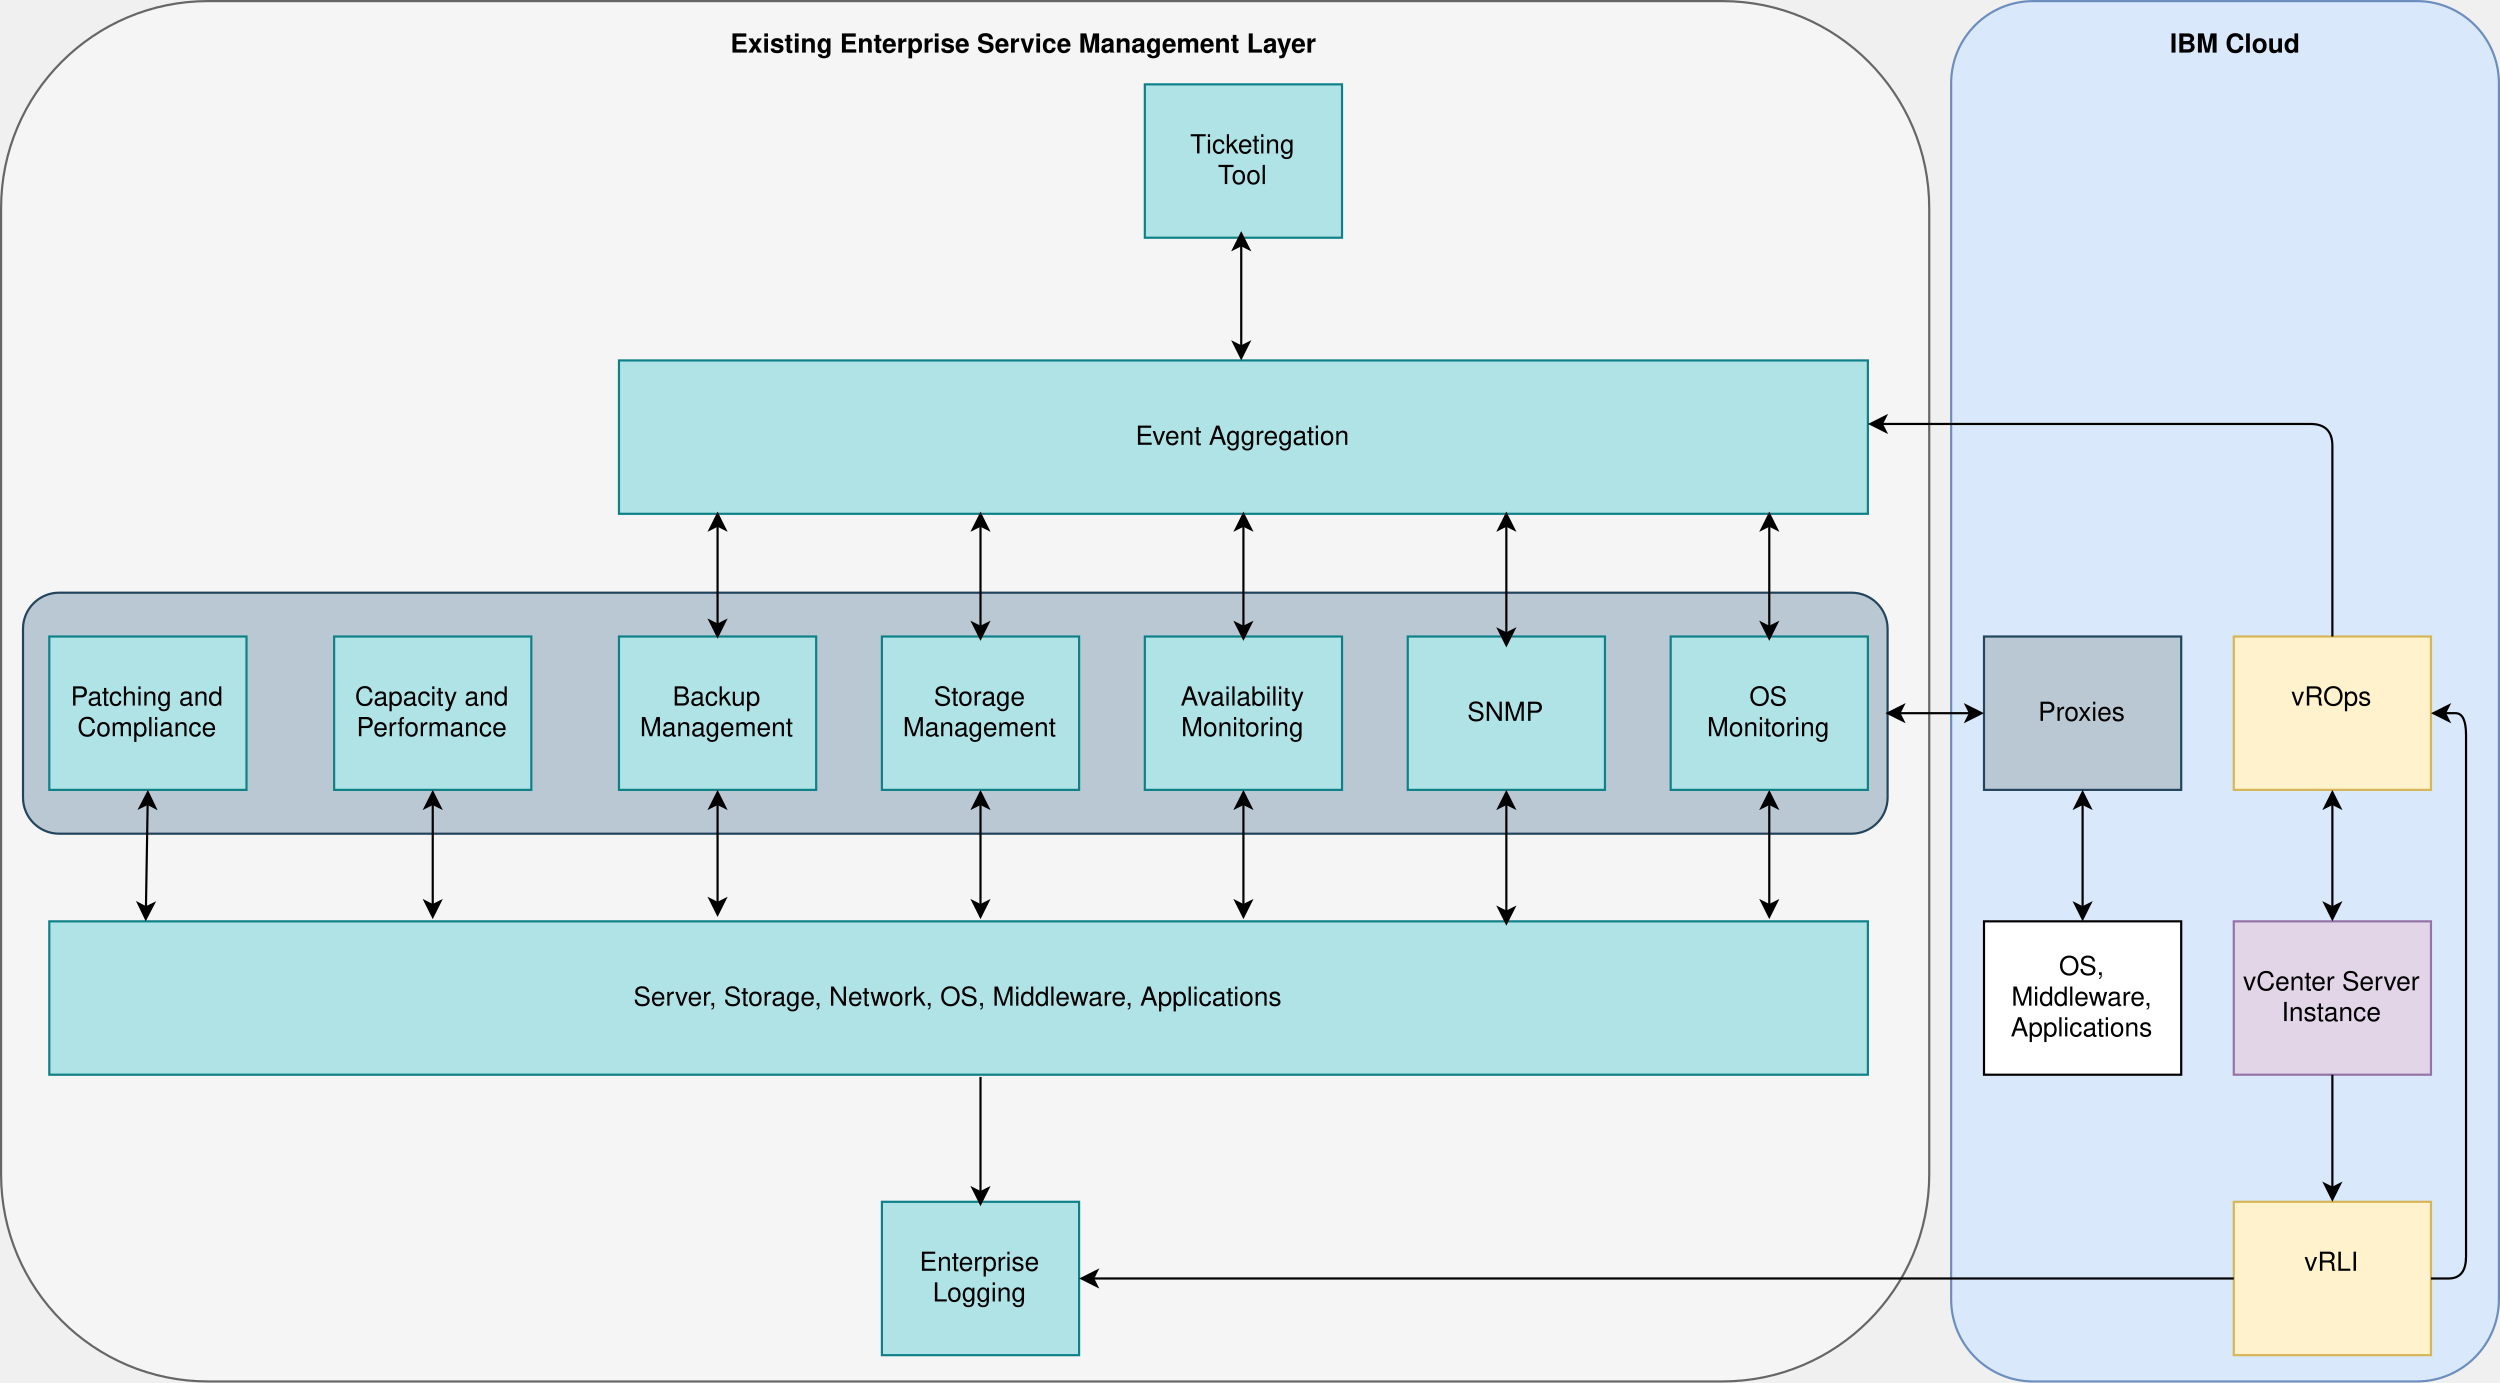
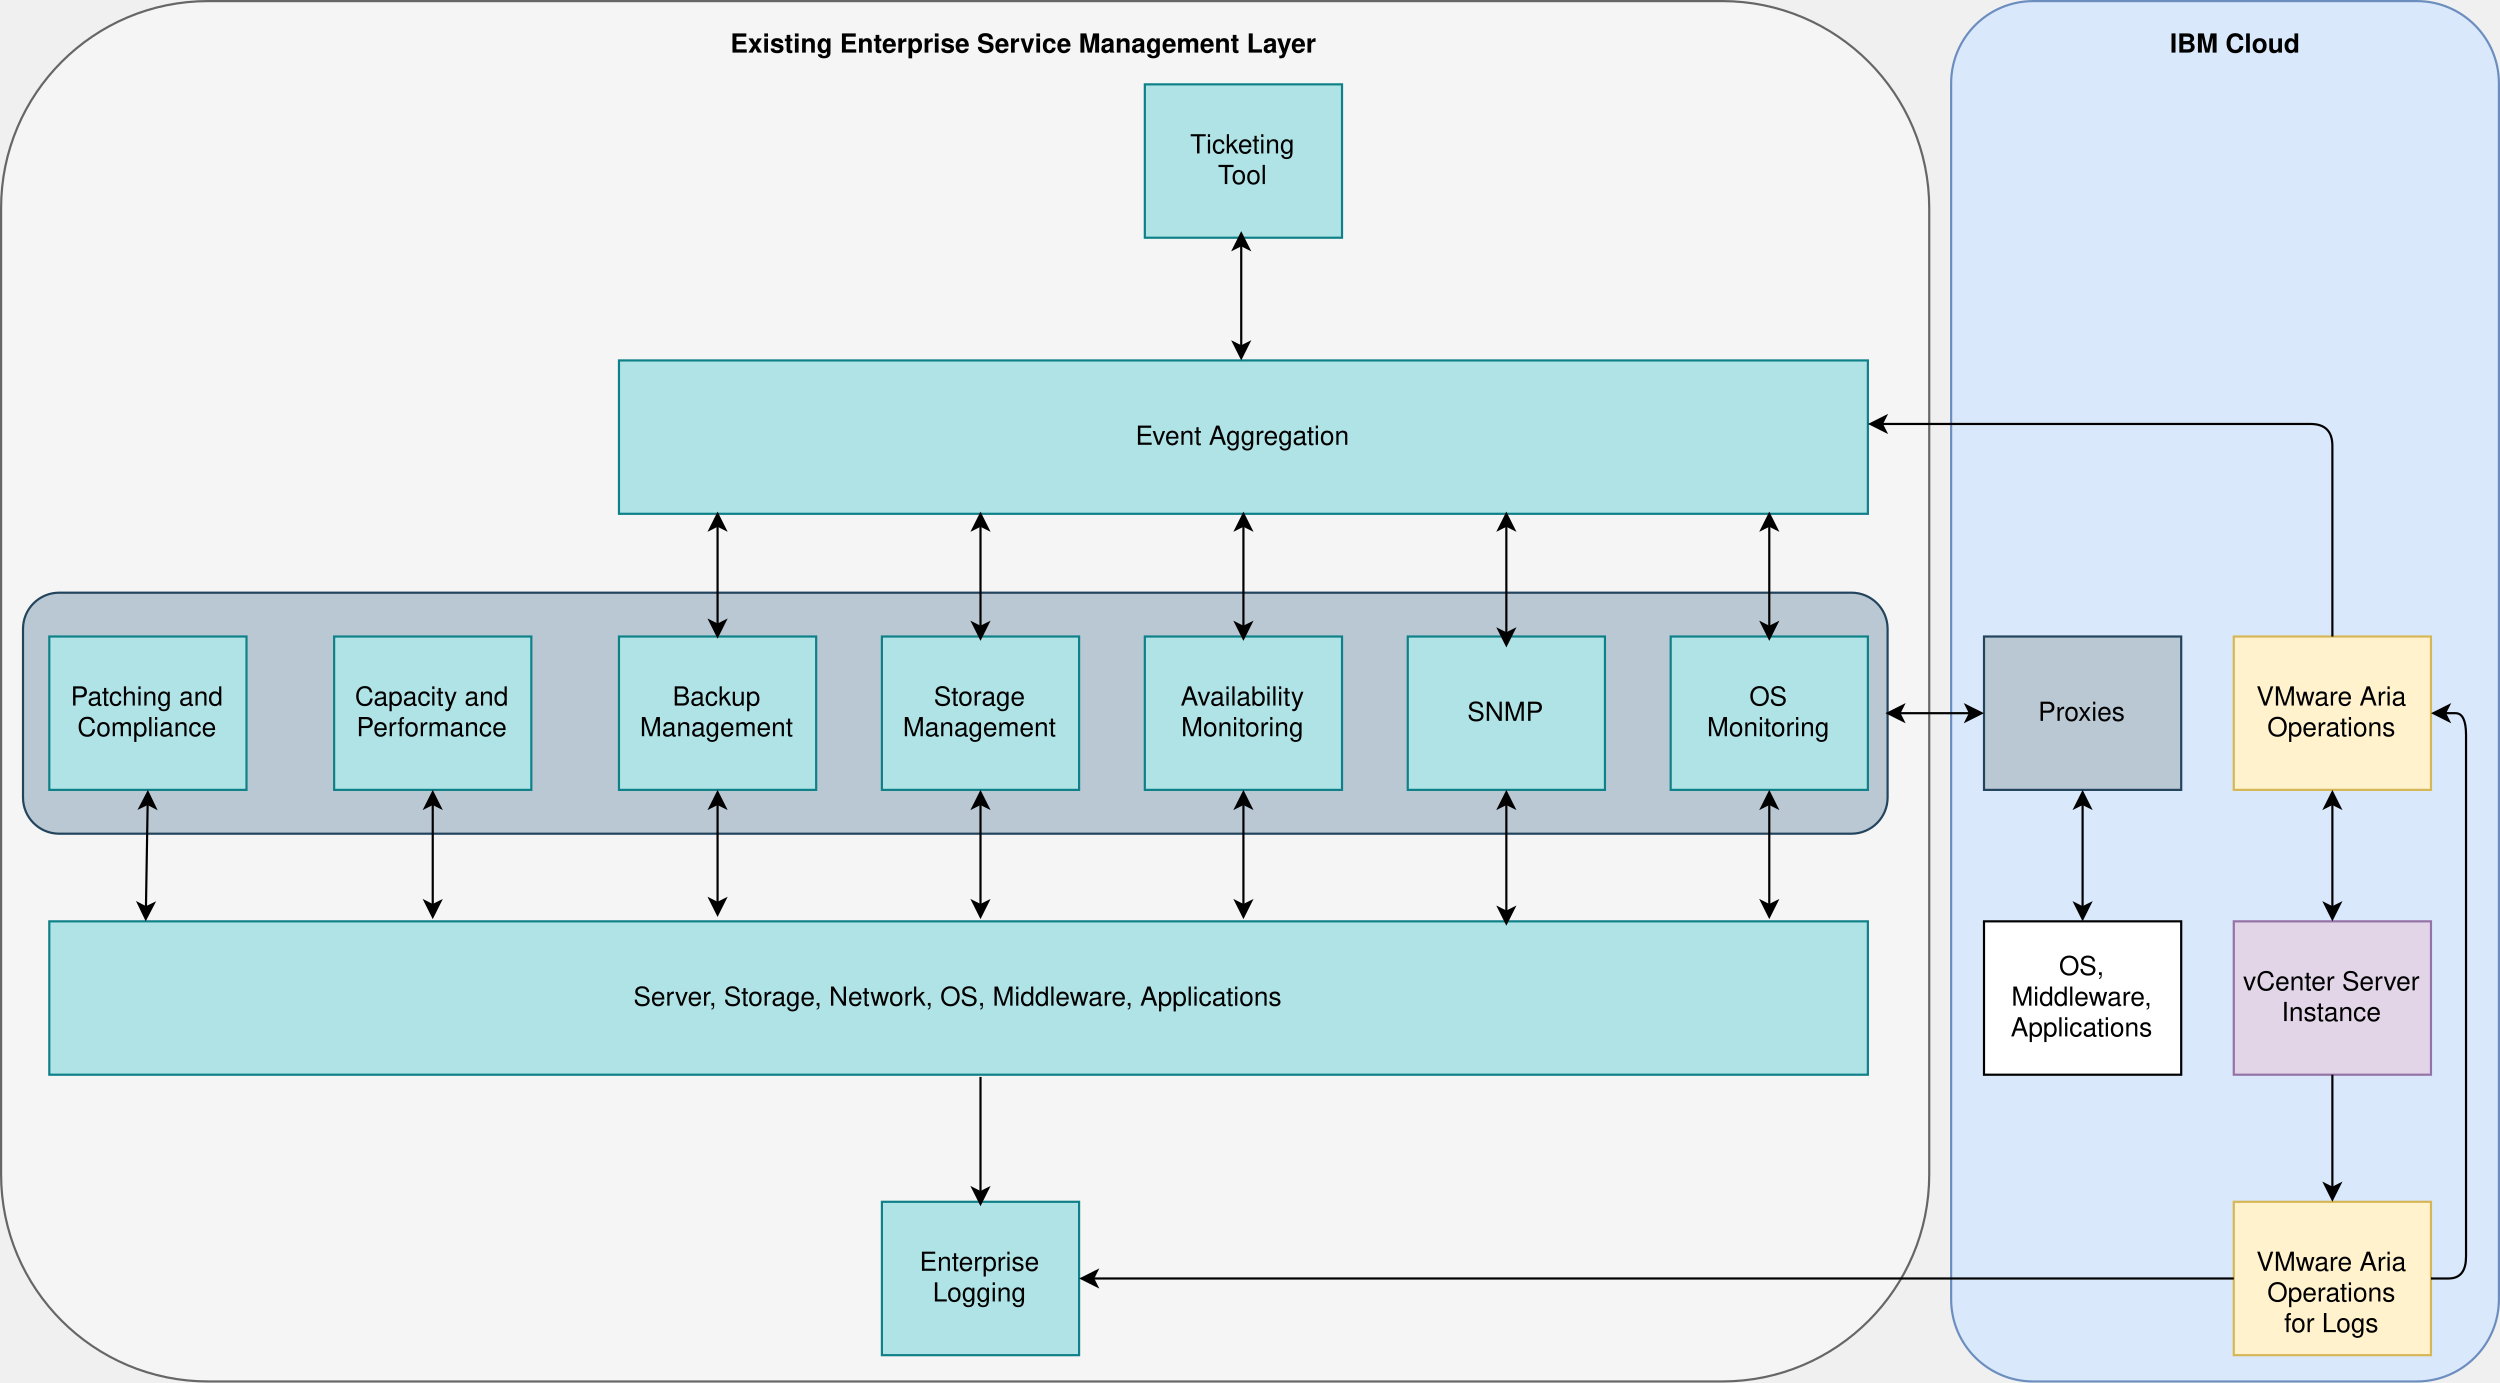
<svg xmlns="http://www.w3.org/2000/svg" version="1.1" width="1141px" height="631px" viewBox="-0.5 -0.5 1141 631">
  <defs />
  <g>
    <rect x="0" y="0" width="880" height="630" rx="94.5" ry="94.5" fill="#f5f5f5" stroke="#666666" pointer-events="none" />
    <rect x="10" y="270" width="851" height="110" rx="16.5" ry="16.5" fill="#bac8d3" stroke="#23445d" pointer-events="none" />
    <rect x="890" y="0" width="250" height="630" rx="37.5" ry="37.5" fill="#dae8fc" stroke="#6c8ebf" pointer-events="none" />
    <rect x="282" y="164" width="570" height="70" fill="#b0e3e6" stroke="#0e8088" pointer-events="none" />
    <g fill="#000000" font-family="Helvetica" text-anchor="middle" font-size="12px">
      <text x="566.5" y="202.5">Event Aggregation</text>
    </g>
    <rect x="402" y="290" width="90" height="70" fill="#b0e3e6" stroke="#0e8088" pointer-events="none" />
    <g fill="#000000" font-family="Helvetica" text-anchor="middle" font-size="12px">
      <text x="446.5" y="321.5">Storage</text>
      <text x="446.5" y="335.5">Management</text>
    </g>
    <rect x="282" y="290" width="90" height="70" fill="#b0e3e6" stroke="#0e8088" pointer-events="none" />
    <g fill="#000000" font-family="Helvetica" text-anchor="middle" font-size="12px">
      <text x="326.5" y="321.5">Backup</text>
      <text x="326.5" y="335.5">Management</text>
    </g>
    <rect x="522" y="290" width="90" height="70" fill="#b0e3e6" stroke="#0e8088" pointer-events="none" />
    <g fill="#000000" font-family="Helvetica" text-anchor="middle" font-size="12px">
      <text x="566.5" y="321.5">Availability</text>
      <text x="566.5" y="335.5">Monitoring</text>
    </g>
    <rect x="642" y="290" width="90" height="70" fill="#b0e3e6" stroke="#0e8088" pointer-events="none" />
    <g fill="#000000" font-family="Helvetica" text-anchor="middle" font-size="12px">
      <text x="686.5" y="328.5">SNMP</text>
    </g>
    <rect x="152" y="290" width="90" height="70" fill="#b0e3e6" stroke="#0e8088" pointer-events="none" />
    <g fill="#000000" font-family="Helvetica" text-anchor="middle" font-size="12px">
      <text x="196.5" y="321.5">Capacity and</text>
      <text x="196.5" y="335.5">Performance</text>
    </g>
    <rect x="762" y="290" width="90" height="70" fill="#b0e3e6" stroke="#0e8088" pointer-events="none" />
    <g fill="#000000" font-family="Helvetica" text-anchor="middle" font-size="12px">
      <text x="806.5" y="321.5">OS</text>
      <text x="806.5" y="335.5">Monitoring</text>
    </g>
    <rect x="22" y="290" width="90" height="70" fill="#b0e3e6" stroke="#0e8088" pointer-events="none" />
    <g fill="#000000" font-family="Helvetica" text-anchor="middle" font-size="12px">
      <text x="66.5" y="321.5">Patching and</text>
      <text x="66.5" y="335.5">Compliance</text>
    </g>
    <rect x="22" y="420" width="830" height="70" fill="#b0e3e6" stroke="#0e8088" pointer-events="none" />
    <g fill="#000000" font-family="Helvetica" text-anchor="middle" font-size="12px">
      <text x="436.5" y="458.5">Server, Storage, Network, OS, Middleware, Applications</text>
    </g>
    <rect x="522" y="38" width="90" height="70" fill="#b0e3e6" stroke="#0e8088" pointer-events="none" />
    <g fill="#000000" font-family="Helvetica" text-anchor="middle" font-size="12px">
      <text x="566.5" y="69.5">Ticketing</text>
      <text x="566.5" y="83.5">Tool</text>
    </g>
    <path d="M 66.11 413.63 L 66.89 366.37" fill="none" stroke="#000000" stroke-miterlimit="10" pointer-events="none" />
    <path d="M 66.02 418.88 L 62.64 411.82 L 66.11 413.63 L 69.63 411.94 Z" fill="#000000" stroke="#000000" stroke-miterlimit="10" pointer-events="none" />
    <path d="M 66.98 361.12 L 70.36 368.18 L 66.89 366.37 L 63.37 368.06 Z" fill="#000000" stroke="#000000" stroke-miterlimit="10" pointer-events="none" />
    <path d="M 197 412.63 L 197 366.37" fill="none" stroke="#000000" stroke-miterlimit="10" pointer-events="none" />
    <path d="M 197 417.88 L 193.5 410.88 L 197 412.63 L 200.5 410.88 Z" fill="#000000" stroke="#000000" stroke-miterlimit="10" pointer-events="none" />
    <path d="M 197 361.12 L 200.5 368.12 L 197 366.37 L 193.5 368.12 Z" fill="#000000" stroke="#000000" stroke-miterlimit="10" pointer-events="none" />
    <path d="M 327 411.63 L 327 366.37" fill="none" stroke="#000000" stroke-miterlimit="10" pointer-events="none" />
    <path d="M 327 416.88 L 323.5 409.88 L 327 411.63 L 330.5 409.88 Z" fill="#000000" stroke="#000000" stroke-miterlimit="10" pointer-events="none" />
    <path d="M 327 361.12 L 330.5 368.12 L 327 366.37 L 323.5 368.12 Z" fill="#000000" stroke="#000000" stroke-miterlimit="10" pointer-events="none" />
    <path d="M 447 412.63 L 447 366.37" fill="none" stroke="#000000" stroke-miterlimit="10" pointer-events="none" />
    <path d="M 447 417.88 L 443.5 410.88 L 447 412.63 L 450.5 410.88 Z" fill="#000000" stroke="#000000" stroke-miterlimit="10" pointer-events="none" />
    <path d="M 447 361.12 L 450.5 368.12 L 447 366.37 L 443.5 368.12 Z" fill="#000000" stroke="#000000" stroke-miterlimit="10" pointer-events="none" />
    <path d="M 567 412.63 L 567 366.37" fill="none" stroke="#000000" stroke-miterlimit="10" pointer-events="none" />
    <path d="M 567 417.88 L 563.5 410.88 L 567 412.63 L 570.5 410.88 Z" fill="#000000" stroke="#000000" stroke-miterlimit="10" pointer-events="none" />
    <path d="M 567 361.12 L 570.5 368.12 L 567 366.37 L 563.5 368.12 Z" fill="#000000" stroke="#000000" stroke-miterlimit="10" pointer-events="none" />
    <path d="M 687 415.63 L 687 366.37" fill="none" stroke="#000000" stroke-miterlimit="10" pointer-events="none" />
    <path d="M 687 420.88 L 683.5 413.88 L 687 415.63 L 690.5 413.88 Z" fill="#000000" stroke="#000000" stroke-miterlimit="10" pointer-events="none" />
    <path d="M 687 361.12 L 690.5 368.12 L 687 366.37 L 683.5 368.12 Z" fill="#000000" stroke="#000000" stroke-miterlimit="10" pointer-events="none" />
    <path d="M 807 412.63 L 807 366.37" fill="none" stroke="#000000" stroke-miterlimit="10" pointer-events="none" />
    <path d="M 807 417.88 L 803.5 410.88 L 807 412.63 L 810.5 410.88 Z" fill="#000000" stroke="#000000" stroke-miterlimit="10" pointer-events="none" />
    <path d="M 807 361.12 L 810.5 368.12 L 807 366.37 L 803.5 368.12 Z" fill="#000000" stroke="#000000" stroke-miterlimit="10" pointer-events="none" />
    <path d="M 327 284.63 L 327 239.37" fill="none" stroke="#000000" stroke-miterlimit="10" pointer-events="none" />
    <path d="M 327 289.88 L 323.5 282.88 L 327 284.63 L 330.5 282.88 Z" fill="#000000" stroke="#000000" stroke-miterlimit="10" pointer-events="none" />
    <path d="M 327 234.12 L 330.5 241.12 L 327 239.37 L 323.5 241.12 Z" fill="#000000" stroke="#000000" stroke-miterlimit="10" pointer-events="none" />
    <path d="M 447 285.63 L 447 239.37" fill="none" stroke="#000000" stroke-miterlimit="10" pointer-events="none" />
    <path d="M 447 290.88 L 443.5 283.88 L 447 285.63 L 450.5 283.88 Z" fill="#000000" stroke="#000000" stroke-miterlimit="10" pointer-events="none" />
    <path d="M 447 234.12 L 450.5 241.12 L 447 239.37 L 443.5 241.12 Z" fill="#000000" stroke="#000000" stroke-miterlimit="10" pointer-events="none" />
    <path d="M 567 285.63 L 567 239.37" fill="none" stroke="#000000" stroke-miterlimit="10" pointer-events="none" />
    <path d="M 567 290.88 L 563.5 283.88 L 567 285.63 L 570.5 283.88 Z" fill="#000000" stroke="#000000" stroke-miterlimit="10" pointer-events="none" />
    <path d="M 567 234.12 L 570.5 241.12 L 567 239.37 L 563.5 241.12 Z" fill="#000000" stroke="#000000" stroke-miterlimit="10" pointer-events="none" />
    <path d="M 687 288.63 L 687 239.37" fill="none" stroke="#000000" stroke-miterlimit="10" pointer-events="none" />
    <path d="M 687 293.88 L 683.5 286.88 L 687 288.63 L 690.5 286.88 Z" fill="#000000" stroke="#000000" stroke-miterlimit="10" pointer-events="none" />
    <path d="M 687 234.12 L 690.5 241.12 L 687 239.37 L 683.5 241.12 Z" fill="#000000" stroke="#000000" stroke-miterlimit="10" pointer-events="none" />
    <path d="M 807 285.63 L 807 239.37" fill="none" stroke="#000000" stroke-miterlimit="10" pointer-events="none" />
    <path d="M 807 290.88 L 803.5 283.88 L 807 285.63 L 810.5 283.88 Z" fill="#000000" stroke="#000000" stroke-miterlimit="10" pointer-events="none" />
    <path d="M 807 234.12 L 810.5 241.12 L 807 239.37 L 803.5 241.12 Z" fill="#000000" stroke="#000000" stroke-miterlimit="10" pointer-events="none" />
    <path d="M 566 157.63 L 566 111.37" fill="none" stroke="#000000" stroke-miterlimit="10" pointer-events="none" />
    <path d="M 566 162.88 L 562.5 155.88 L 566 157.63 L 569.5 155.88 Z" fill="#000000" stroke="#000000" stroke-miterlimit="10" pointer-events="none" />
    <path d="M 566 106.12 L 569.5 113.12 L 566 111.37 L 562.5 113.12 Z" fill="#000000" stroke="#000000" stroke-miterlimit="10" pointer-events="none" />
    <g fill="#000000" font-family="Helvetica" font-weight="bold" text-anchor="middle" font-size="12px">
      <text x="466.5" y="23.5">Existing Enterprise Service Management Layer</text>
    </g>
    <rect x="1019" y="290" width="90" height="70" fill="#fff2cc" stroke="#d6b656" pointer-events="none" />
    <g fill="#000000" font-family="Helvetica" text-anchor="middle" font-size="12px">
-       <text x="1063.5" y="321.5">vROps</text>
+       <text x="1063.5" y="321.5">VMware Aria</text>
+       <text x="1063.5" y="335.5">Operations</text>
    </g>
    <rect x="1019" y="420" width="90" height="70" fill="#e1d5e7" stroke="#9673a6" pointer-events="none" />
    <g fill="#000000" font-family="Helvetica" text-anchor="middle" font-size="12px">
      <text x="1063.5" y="451.5"> vCenter Server</text>
      <text x="1063.5" y="465.5">Instance</text>
    </g>
    <path d="M 1064 413.63 L 1064 400 Q 1064 390 1064 380 L 1064 366.37" fill="none" stroke="#000000" stroke-miterlimit="10" pointer-events="none" />
    <path d="M 1064 418.88 L 1060.5 411.88 L 1064 413.63 L 1067.5 411.88 Z" fill="#000000" stroke="#000000" stroke-miterlimit="10" pointer-events="none" />
    <path d="M 1064 361.12 L 1067.5 368.12 L 1064 366.37 L 1060.5 368.12 Z" fill="#000000" stroke="#000000" stroke-miterlimit="10" pointer-events="none" />
    <path d="M 1064 290 L 1064 203 Q 1064 193 1054 193 L 858.37 193" fill="none" stroke="#000000" stroke-miterlimit="10" pointer-events="none" />
    <path d="M 853.12 193 L 860.12 189.5 L 858.37 193 L 860.12 196.5 Z" fill="#000000" stroke="#000000" stroke-miterlimit="10" pointer-events="none" />
    <g fill="#000000" font-family="Helvetica" font-weight="bold" text-anchor="middle" font-size="12px">
      <text x="1019.5" y="23.5">IBM Cloud</text>
    </g>
    <rect x="905" y="420" width="90" height="70" fill="#ffffff" stroke="#000000" pointer-events="none" />
    <g fill="#000000" font-family="Helvetica" text-anchor="middle" font-size="12px">
      <text x="949.5" y="444.5">OS,</text>
      <text x="949.5" y="458.5">Middleware,</text>
      <text x="949.5" y="472.5">Applications</text>
    </g>
    <rect x="905" y="290" width="90" height="70" fill="#bac8d3" stroke="#23445d" pointer-events="none" />
    <g fill="#000000" font-family="Helvetica" text-anchor="middle" font-size="12px">
      <text x="949.5" y="328.5">Proxies</text>
    </g>
    <path d="M 950 413.63 L 950 366.37" fill="none" stroke="#000000" stroke-miterlimit="10" pointer-events="none" />
    <path d="M 950 418.88 L 946.5 411.88 L 950 413.63 L 953.5 411.88 Z" fill="#000000" stroke="#000000" stroke-miterlimit="10" pointer-events="none" />
    <path d="M 950 361.12 L 953.5 368.12 L 950 366.37 L 946.5 368.12 Z" fill="#000000" stroke="#000000" stroke-miterlimit="10" pointer-events="none" />
    <path d="M 898.63 325 L 866.37 325" fill="none" stroke="#000000" stroke-miterlimit="10" pointer-events="none" />
    <path d="M 903.88 325 L 896.88 328.5 L 898.63 325 L 896.88 321.5 Z" fill="#000000" stroke="#000000" stroke-miterlimit="10" pointer-events="none" />
    <path d="M 861.12 325 L 868.12 321.5 L 866.37 325 L 868.12 328.5 Z" fill="#000000" stroke="#000000" stroke-miterlimit="10" pointer-events="none" />
    <rect x="402" y="548" width="90" height="70" fill="#b0e3e6" stroke="#0e8088" pointer-events="none" />
    <g fill="#000000" font-family="Helvetica" text-anchor="middle" font-size="12px">
      <text x="446.5" y="579.5">Enterprise</text>
      <text x="446.5" y="593.5">Logging</text>
    </g>
    <path d="M 447 543.63 L 447 491" fill="none" stroke="#000000" stroke-miterlimit="10" pointer-events="none" />
    <path d="M 447 548.88 L 443.5 541.88 L 447 543.63 L 450.5 541.88 Z" fill="#000000" stroke="#000000" stroke-miterlimit="10" pointer-events="none" />
    <rect x="1019" y="548" width="90" height="70" fill="#fff2cc" stroke="#d6b656" pointer-events="none" />
    <g fill="#000000" font-family="Helvetica" text-anchor="middle" font-size="12px">
-       <text x="1063.5" y="579.5">vRLI</text>
+       <text x="1063.5" y="579.5">VMware Aria</text>
+       <text x="1063.5" y="593.5">Operations</text>
+       <text x="1063.5" y="607.5">for Logs</text>
    </g>
    <path d="M 1064 541.63 L 1064 490" fill="none" stroke="#000000" stroke-miterlimit="10" pointer-events="none" />
    <path d="M 1064 546.88 L 1060.5 539.88 L 1064 541.63 L 1067.5 539.88 Z" fill="#000000" stroke="#000000" stroke-miterlimit="10" pointer-events="none" />
    <path d="M 498.37 583 L 1019 583" fill="none" stroke="#000000" stroke-miterlimit="10" pointer-events="none" />
    <path d="M 493.12 583 L 500.12 579.5 L 498.37 583 L 500.12 586.5 Z" fill="#000000" stroke="#000000" stroke-miterlimit="10" pointer-events="none" />
    <path d="M 1115.37 325 L 1120.18 325 Q 1125 325 1125 335 L 1125 573 Q 1125 583 1117 583 L 1109 583" fill="none" stroke="#000000" stroke-miterlimit="10" pointer-events="none" />
    <path d="M 1110.12 325 L 1117.12 321.5 L 1115.37 325 L 1117.12 328.5 Z" fill="#000000" stroke="#000000" stroke-miterlimit="10" pointer-events="none" />
  </g>
</svg>
